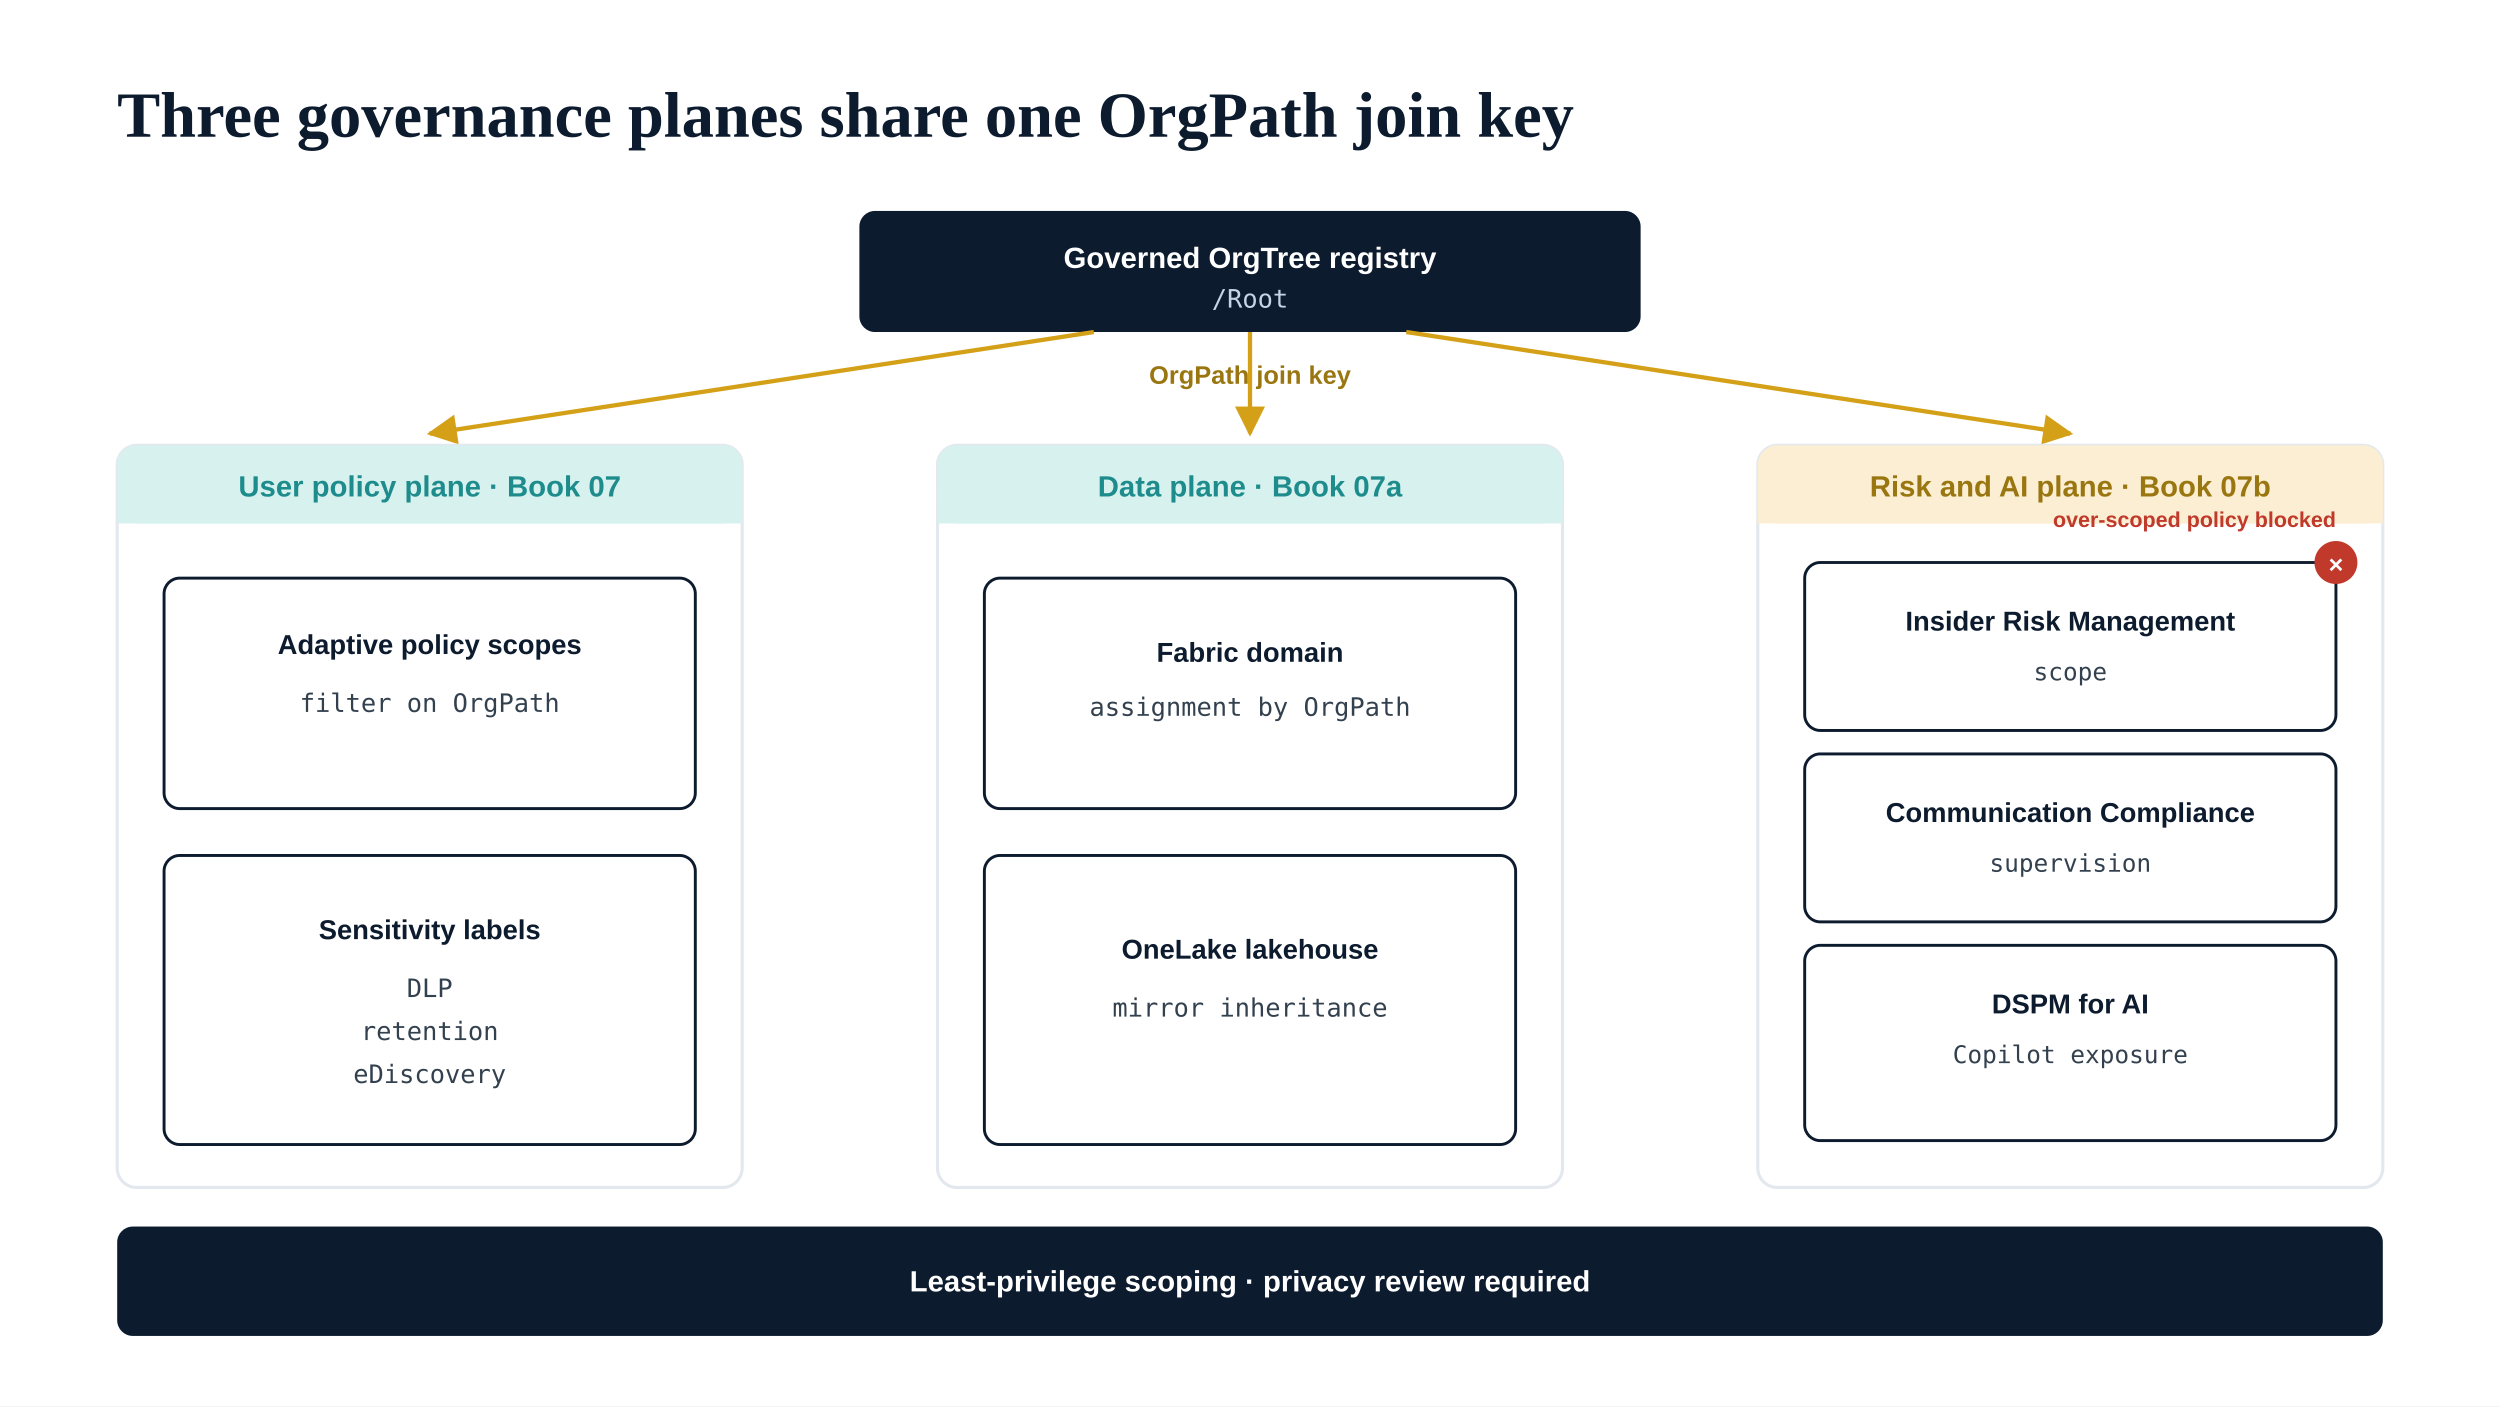
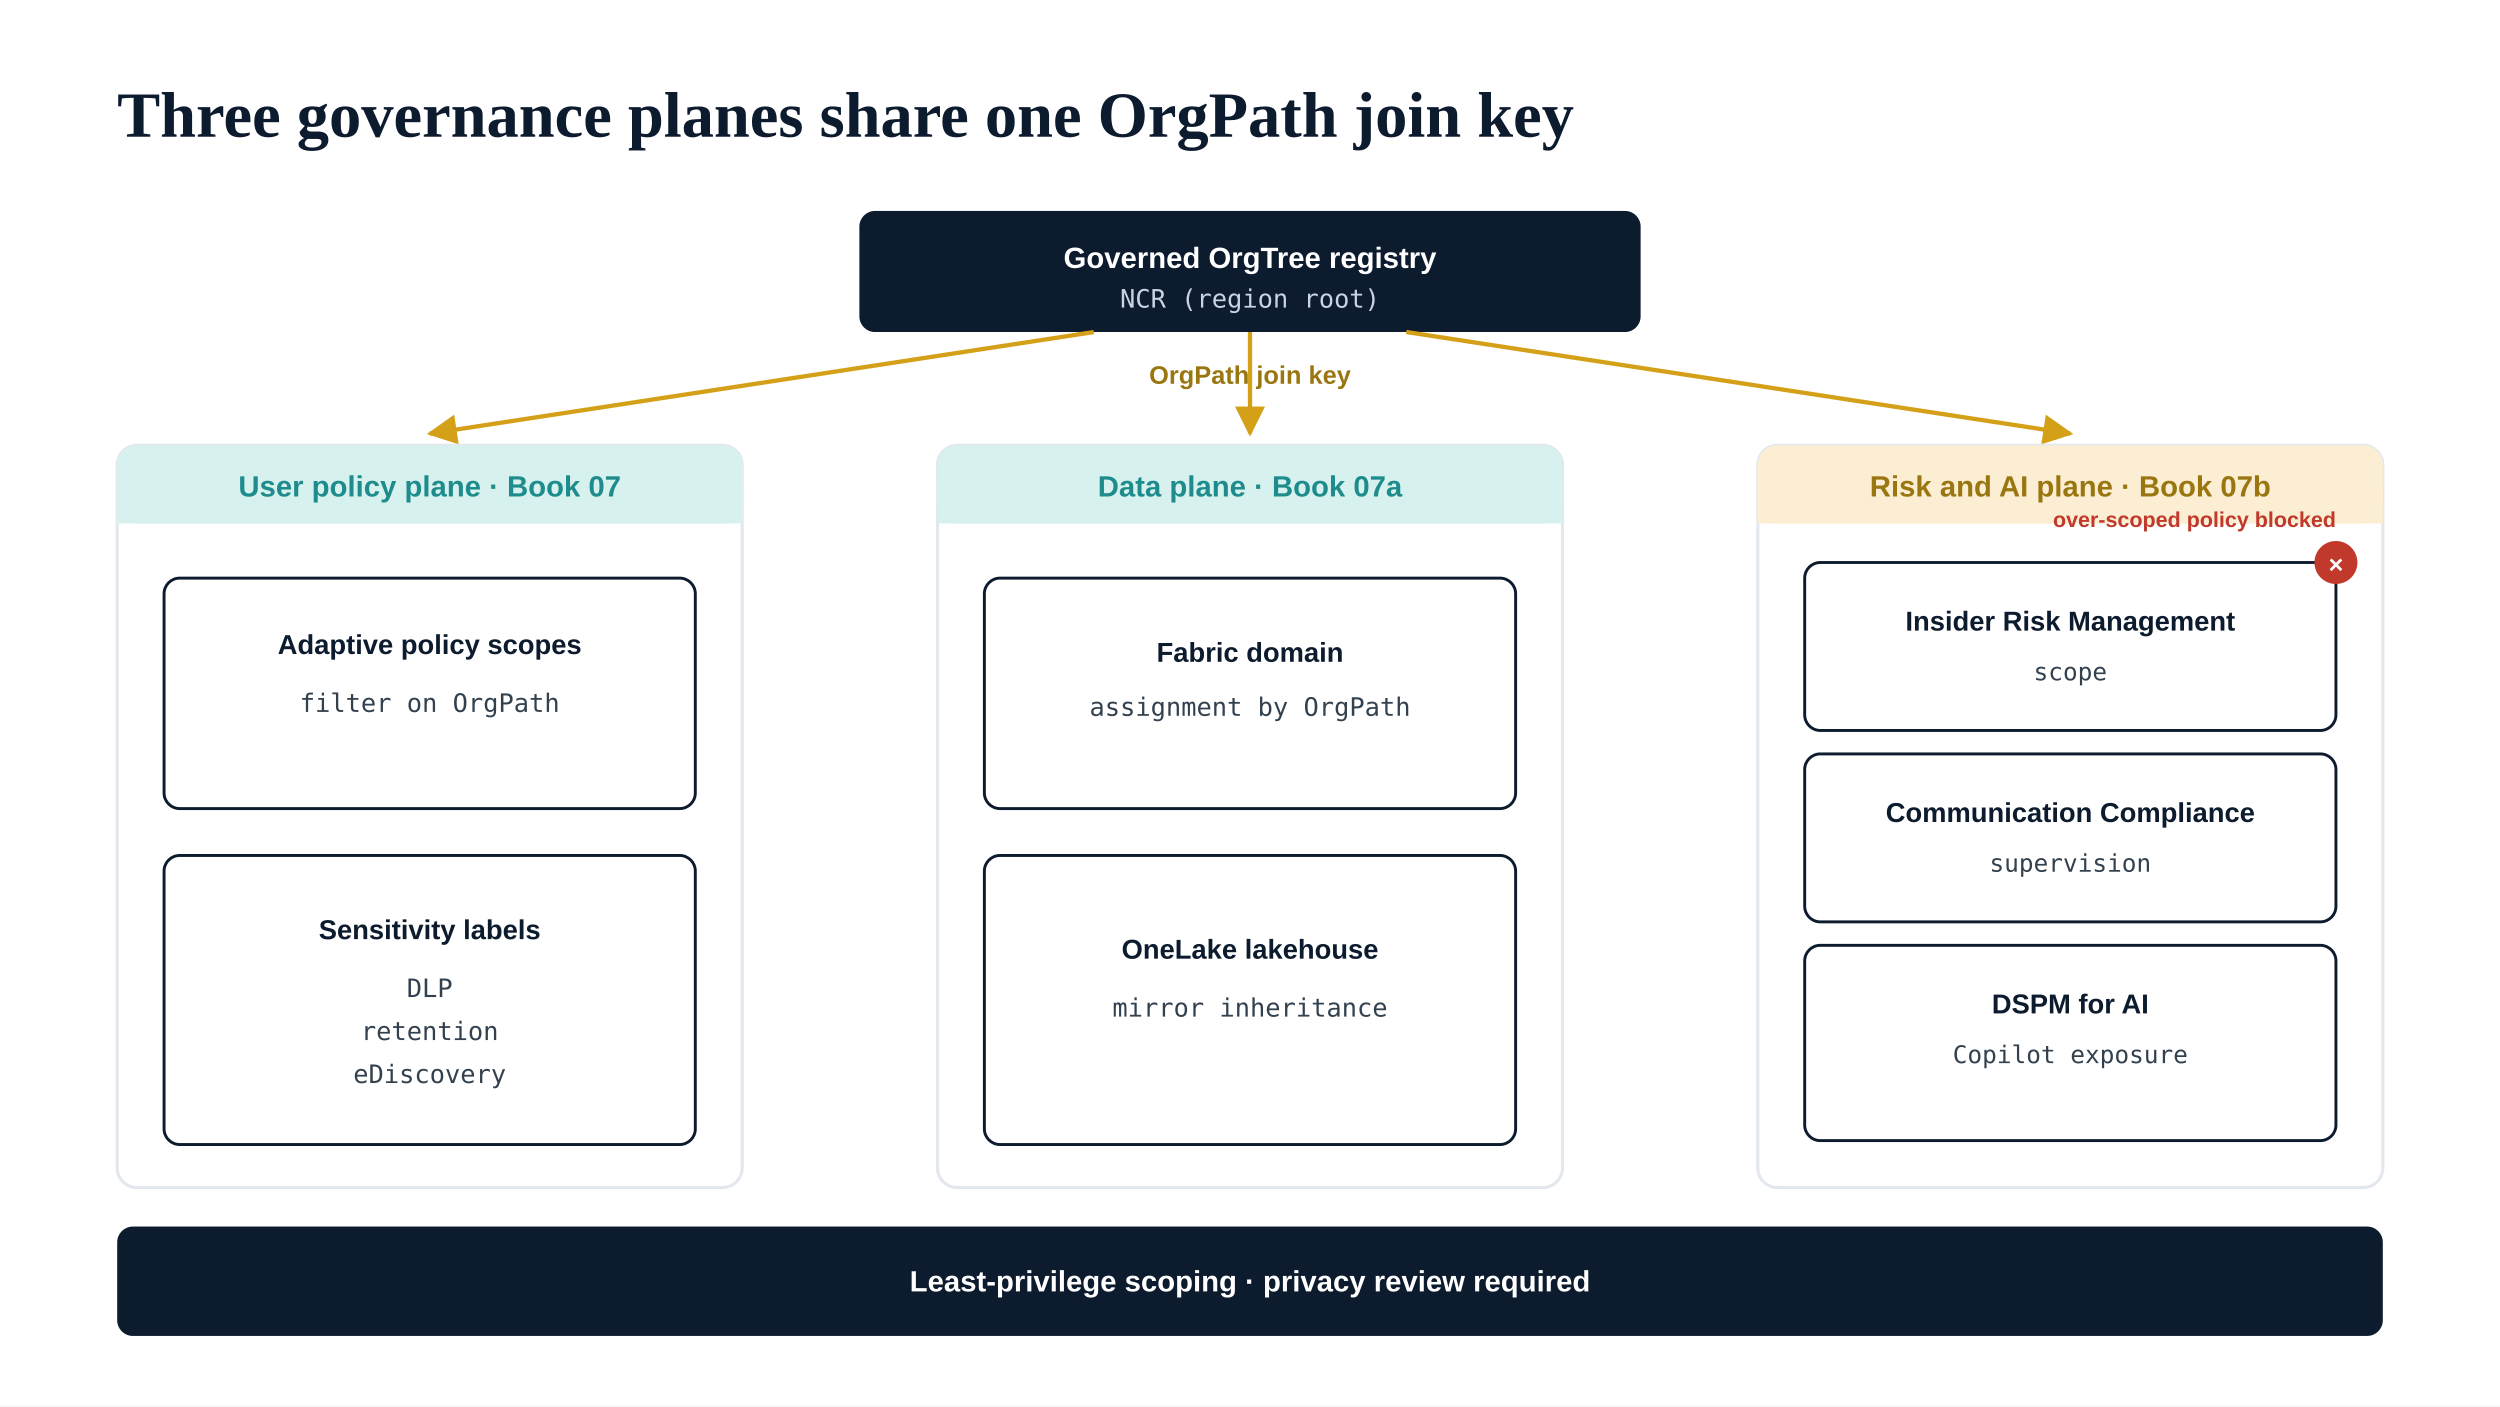
<svg xmlns="http://www.w3.org/2000/svg" viewBox="0 0 1280 720" font-family="Arial, 'Helvetica Neue', Helvetica, sans-serif">
  <rect x="0" y="0" width="1280" height="720" rx="0" fill="#FFFFFF" />
  <defs>
    <marker id="ar-grey" viewBox="0 0 10 10" refX="9" refY="5" markerWidth="7" markerHeight="7" orient="auto-start-reverse">
      <path d="M0,0 L10,5 L0,10 z" fill="#5A5A5A" />
    </marker>
    <marker id="ar-red" viewBox="0 0 10 10" refX="9" refY="5" markerWidth="7" markerHeight="7" orient="auto-start-reverse">
      <path d="M0,0 L10,5 L0,10 z" fill="#C0392B" />
    </marker>
    <marker id="ar-navy" viewBox="0 0 10 10" refX="9" refY="5" markerWidth="7" markerHeight="7" orient="auto-start-reverse">
      <path d="M0,0 L10,5 L0,10 z" fill="#0D1B2E" />
    </marker>
    <marker id="ar-amber" viewBox="0 0 10 10" refX="9" refY="5" markerWidth="7" markerHeight="7" orient="auto-start-reverse">
      <path d="M0,0 L10,5 L0,10 z" fill="#D4A017" />
    </marker>
    <marker id="ar-teal" viewBox="0 0 10 10" refX="9" refY="5" markerWidth="7" markerHeight="7" orient="auto-start-reverse">
      <path d="M0,0 L10,5 L0,10 z" fill="#1E8C8C" />
    </marker>
  </defs>
  <text x="60" y="70" font-family="Georgia, 'Times New Roman', serif" font-size="33" font-weight="bold" fill="#0D1B2E" text-anchor="start">Three governance planes share one OrgPath join key</text>
  <rect x="440" y="108" width="400" height="62" rx="8" fill="#0D1B2E" />
  <text x="640" y="132" font-family="Arial, 'Helvetica Neue', Helvetica, sans-serif" font-size="15" font-weight="bold" fill="#FFFFFF" text-anchor="middle" dominant-baseline="central">Governed OrgTree registry</text>
-   <text x="640" y="153" font-family="Consolas, 'DejaVu Sans Mono', monospace" font-size="13" fill="#C7D4E6" text-anchor="middle" dominant-baseline="central">/Root</text>
+   <text x="640" y="153" font-family="Consolas, 'DejaVu Sans Mono', monospace" font-size="13" fill="#C7D4E6" text-anchor="middle" dominant-baseline="central">NCR (region root)</text>
  <line x1="560" y1="170" x2="220" y2="222" stroke="#D4A017" stroke-width="2.2" marker-end="url(#ar-amber)" />
  <line x1="640" y1="170" x2="640" y2="222" stroke="#D4A017" stroke-width="2.2" marker-end="url(#ar-amber)" />
  <line x1="720" y1="170" x2="1060" y2="222" stroke="#D4A017" stroke-width="2.2" marker-end="url(#ar-amber)" />
  <text x="640" y="192" font-family="Arial, 'Helvetica Neue', Helvetica, sans-serif" font-size="13" font-weight="bold" fill="#9A7611" text-anchor="middle" dominant-baseline="central">OrgPath join key</text>
  <rect x="60" y="228" width="320" height="380" rx="10" fill="#FFFFFF" stroke="#E3E8EF" stroke-width="1.6" />
  <rect x="60" y="228" width="320" height="40" rx="10" fill="#D7F2EE" />
  <rect x="60" y="248" width="320" height="20" fill="#D7F2EE" />
  <text x="220" y="249" font-family="Arial, 'Helvetica Neue', Helvetica, sans-serif" font-size="15" font-weight="bold" fill="#1E8C8C" text-anchor="middle" dominant-baseline="central">User policy plane · Book 07</text>
  <rect x="84" y="296" width="272" height="118" rx="8" fill="#FFFFFF" stroke="#0D1B2E" stroke-width="1.5" />
  <text x="220" y="330" font-family="Arial, 'Helvetica Neue', Helvetica, sans-serif" font-size="14" font-weight="bold" fill="#0D1B2E" text-anchor="middle" dominant-baseline="central">Adaptive policy scopes</text>
  <text x="220" y="360" font-family="Consolas, 'DejaVu Sans Mono', monospace" font-size="13" fill="#33414F" text-anchor="middle" dominant-baseline="central">filter on OrgPath</text>
  <rect x="84" y="438" width="272" height="148" rx="8" fill="#FFFFFF" stroke="#0D1B2E" stroke-width="1.5" />
  <text x="220" y="476" font-family="Arial, 'Helvetica Neue', Helvetica, sans-serif" font-size="14" font-weight="bold" fill="#0D1B2E" text-anchor="middle" dominant-baseline="central">Sensitivity labels</text>
  <text x="220" y="506" font-family="Consolas, 'DejaVu Sans Mono', monospace" font-size="13" fill="#33414F" text-anchor="middle" dominant-baseline="central">DLP</text>
  <text x="220" y="528" font-family="Consolas, 'DejaVu Sans Mono', monospace" font-size="13" fill="#33414F" text-anchor="middle" dominant-baseline="central">retention</text>
  <text x="220" y="550" font-family="Consolas, 'DejaVu Sans Mono', monospace" font-size="13" fill="#33414F" text-anchor="middle" dominant-baseline="central">eDiscovery</text>
  <rect x="480" y="228" width="320" height="380" rx="10" fill="#FFFFFF" stroke="#E3E8EF" stroke-width="1.6" />
  <rect x="480" y="228" width="320" height="40" rx="10" fill="#D7F2EE" />
  <rect x="480" y="248" width="320" height="20" fill="#D7F2EE" />
  <text x="640" y="249" font-family="Arial, 'Helvetica Neue', Helvetica, sans-serif" font-size="15" font-weight="bold" fill="#1E8C8C" text-anchor="middle" dominant-baseline="central">Data plane · Book 07a</text>
  <rect x="504" y="296" width="272" height="118" rx="8" fill="#FFFFFF" stroke="#0D1B2E" stroke-width="1.5" />
  <text x="640" y="334" font-family="Arial, 'Helvetica Neue', Helvetica, sans-serif" font-size="14" font-weight="bold" fill="#0D1B2E" text-anchor="middle" dominant-baseline="central">Fabric domain</text>
  <text x="640" y="362" font-family="Consolas, 'DejaVu Sans Mono', monospace" font-size="13" fill="#33414F" text-anchor="middle" dominant-baseline="central">assignment by OrgPath</text>
  <rect x="504" y="438" width="272" height="148" rx="8" fill="#FFFFFF" stroke="#0D1B2E" stroke-width="1.5" />
  <text x="640" y="486" font-family="Arial, 'Helvetica Neue', Helvetica, sans-serif" font-size="14" font-weight="bold" fill="#0D1B2E" text-anchor="middle" dominant-baseline="central">OneLake lakehouse</text>
  <text x="640" y="516" font-family="Consolas, 'DejaVu Sans Mono', monospace" font-size="13" fill="#33414F" text-anchor="middle" dominant-baseline="central">mirror inheritance</text>
  <rect x="900" y="228" width="320" height="380" rx="10" fill="#FFFFFF" stroke="#E3E8EF" stroke-width="1.6" />
  <rect x="900" y="228" width="320" height="40" rx="10" fill="#FBEED2" />
  <rect x="900" y="248" width="320" height="20" fill="#FBEED2" />
  <text x="1060" y="249" font-family="Arial, 'Helvetica Neue', Helvetica, sans-serif" font-size="15" font-weight="bold" fill="#9A7611" text-anchor="middle" dominant-baseline="central">Risk and AI plane · Book 07b</text>
  <rect x="924" y="288" width="272" height="86" rx="8" fill="#FFFFFF" stroke="#0D1B2E" stroke-width="1.5" />
  <text x="1060" y="318" font-family="Arial, 'Helvetica Neue', Helvetica, sans-serif" font-size="14" font-weight="bold" fill="#0D1B2E" text-anchor="middle" dominant-baseline="central">Insider Risk Management</text>
  <text x="1060" y="344" font-family="Consolas, 'DejaVu Sans Mono', monospace" font-size="12.5" fill="#33414F" text-anchor="middle" dominant-baseline="central">scope</text>
  <rect x="924" y="386" width="272" height="86" rx="8" fill="#FFFFFF" stroke="#0D1B2E" stroke-width="1.5" />
  <text x="1060" y="416" font-family="Arial, 'Helvetica Neue', Helvetica, sans-serif" font-size="14" font-weight="bold" fill="#0D1B2E" text-anchor="middle" dominant-baseline="central">Communication Compliance</text>
  <text x="1060" y="442" font-family="Consolas, 'DejaVu Sans Mono', monospace" font-size="12.5" fill="#33414F" text-anchor="middle" dominant-baseline="central">supervision</text>
  <rect x="924" y="484" width="272" height="100" rx="8" fill="#FFFFFF" stroke="#0D1B2E" stroke-width="1.5" />
  <text x="1060" y="514" font-family="Arial, 'Helvetica Neue', Helvetica, sans-serif" font-size="14" font-weight="bold" fill="#0D1B2E" text-anchor="middle" dominant-baseline="central">DSPM for AI</text>
  <text x="1060" y="540" font-family="Consolas, 'DejaVu Sans Mono', monospace" font-size="12.5" fill="#33414F" text-anchor="middle" dominant-baseline="central">Copilot exposure</text>
  <circle cx="1196" cy="288" r="11" fill="#C0392B" />
  <text x="1196" y="289" font-family="Arial, 'Helvetica Neue', Helvetica, sans-serif" font-size="13" font-weight="bold" fill="#FFFFFF" text-anchor="middle" dominant-baseline="central">×</text>
  <text x="1196" y="266" font-family="Arial, 'Helvetica Neue', Helvetica, sans-serif" font-size="11" font-weight="bold" fill="#C0392B" text-anchor="end" dominant-baseline="central">over-scoped policy blocked</text>
  <rect x="60" y="628" width="1160" height="56" rx="8" fill="#0D1B2E" />
  <text x="640" y="656" font-family="Arial, 'Helvetica Neue', Helvetica, sans-serif" font-size="15" font-weight="bold" fill="#FFFFFF" text-anchor="middle" dominant-baseline="central">Least-privilege scoping · privacy review required</text>
</svg>
